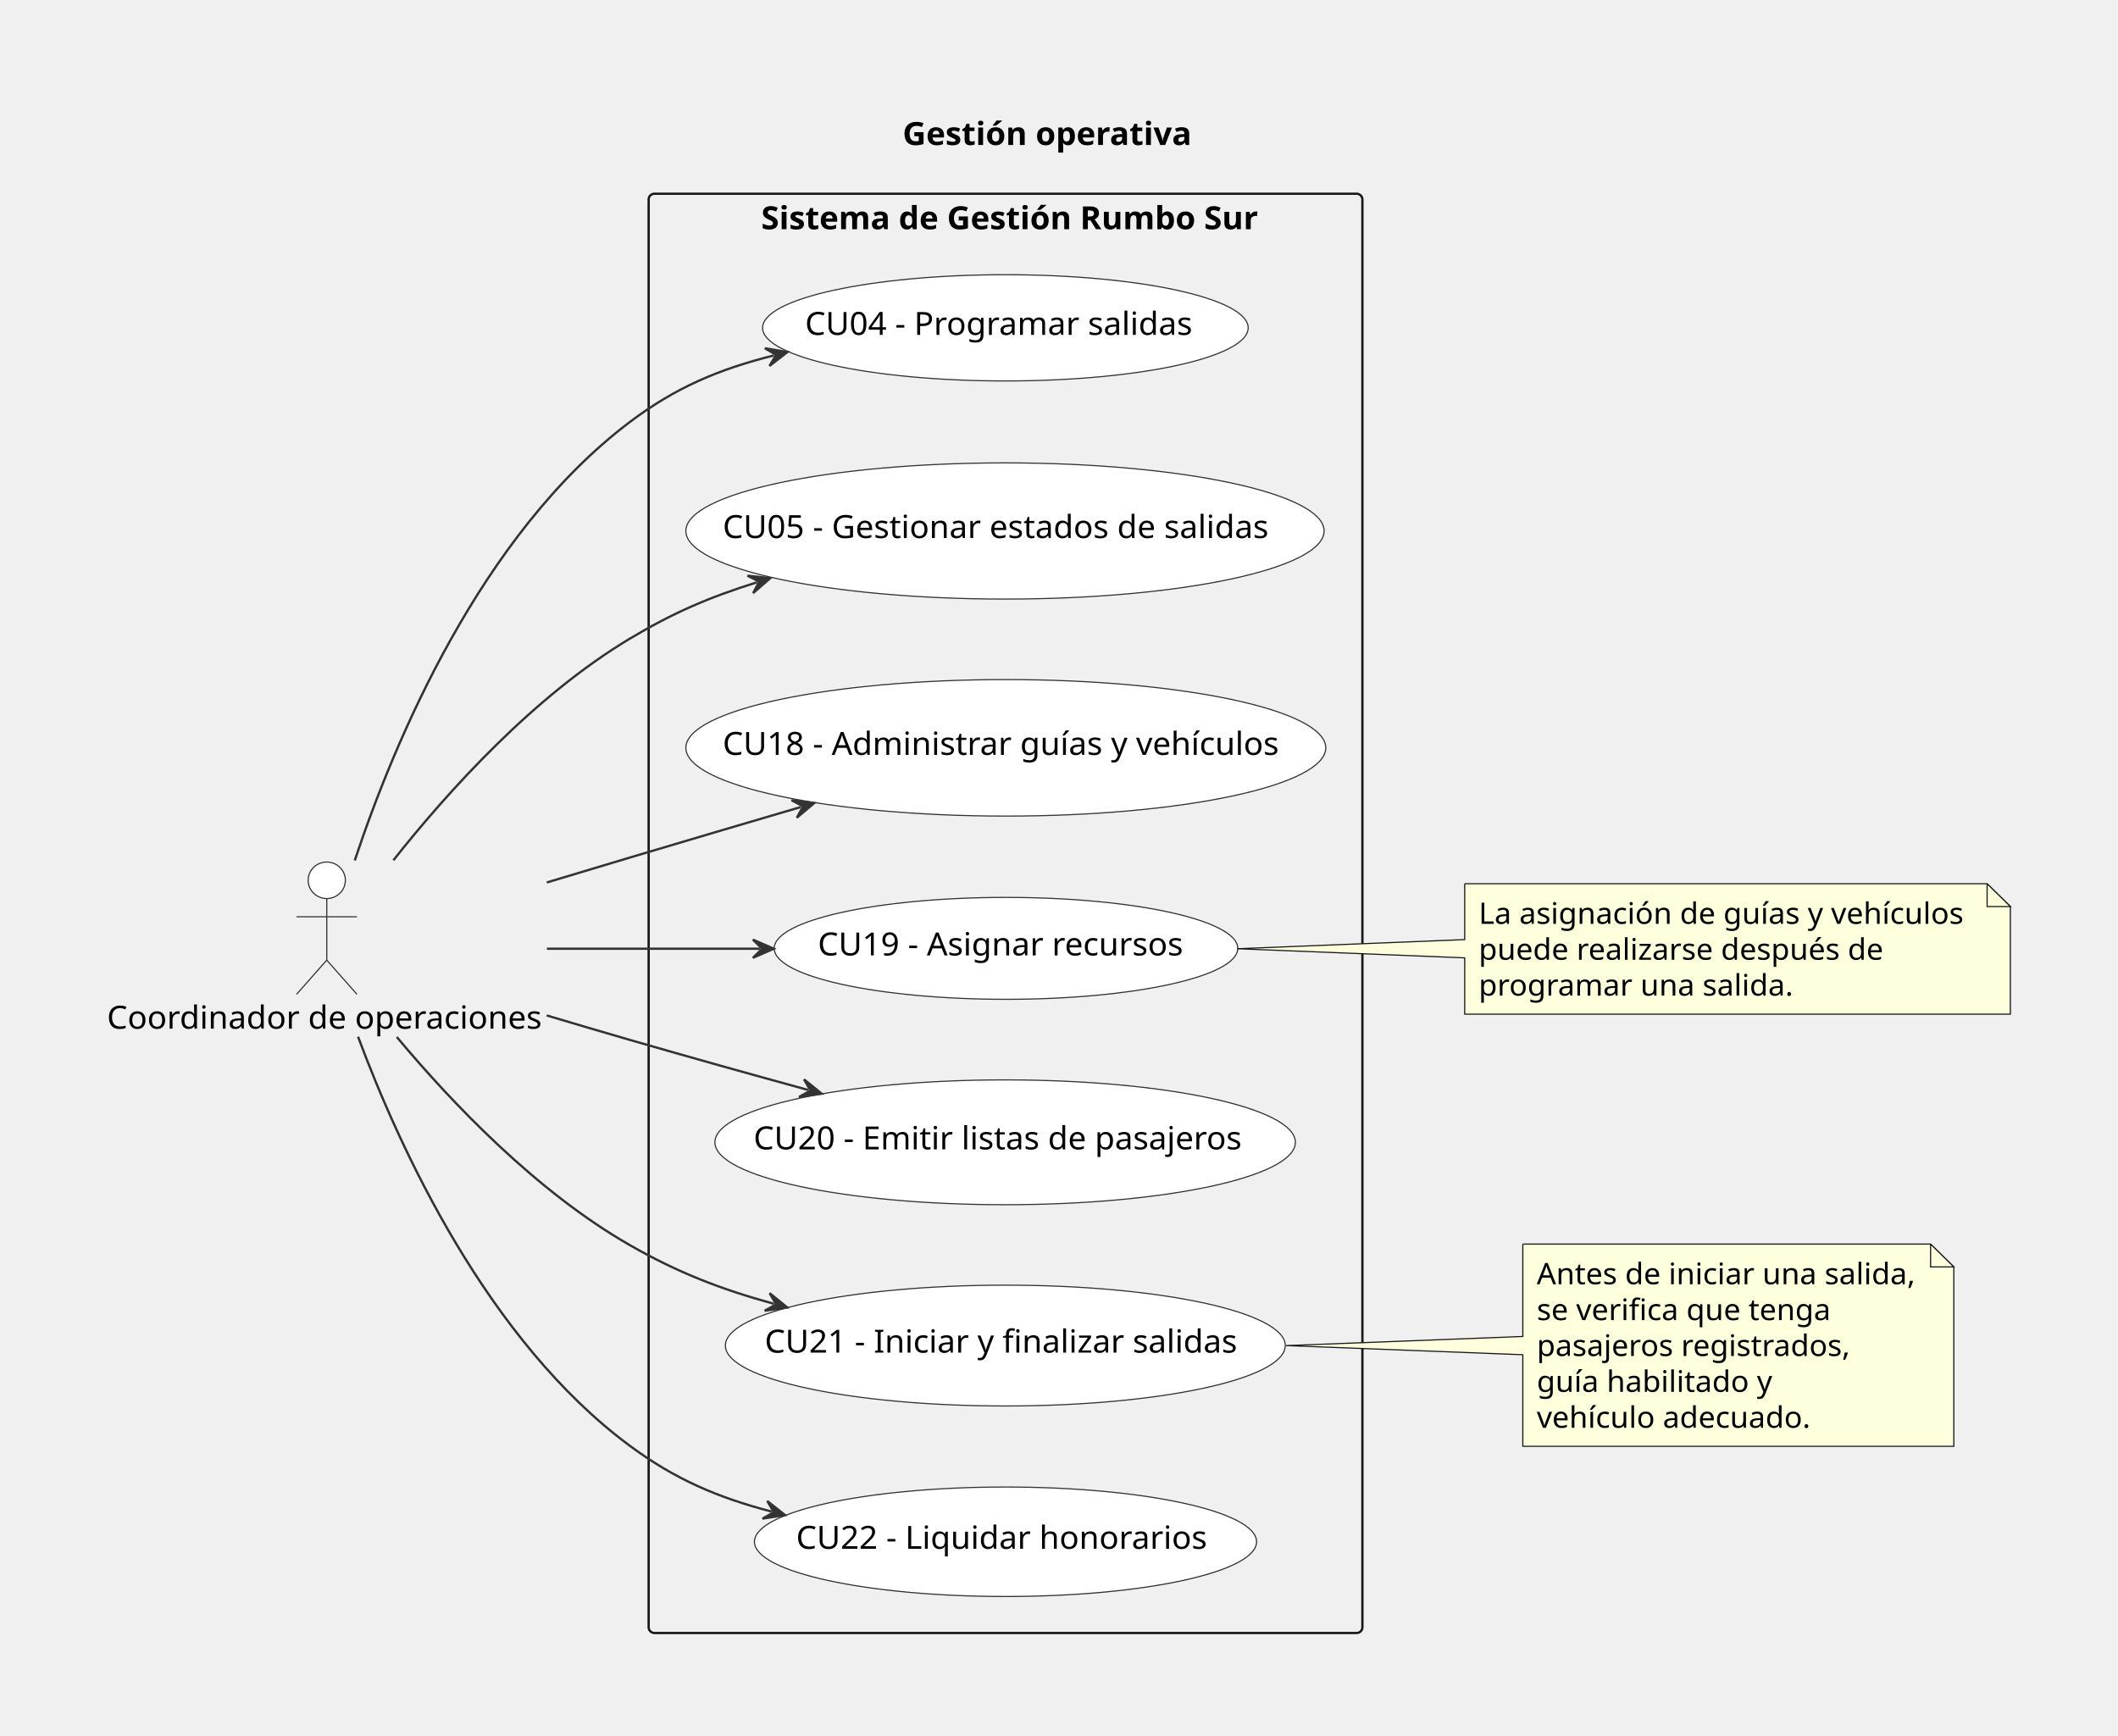
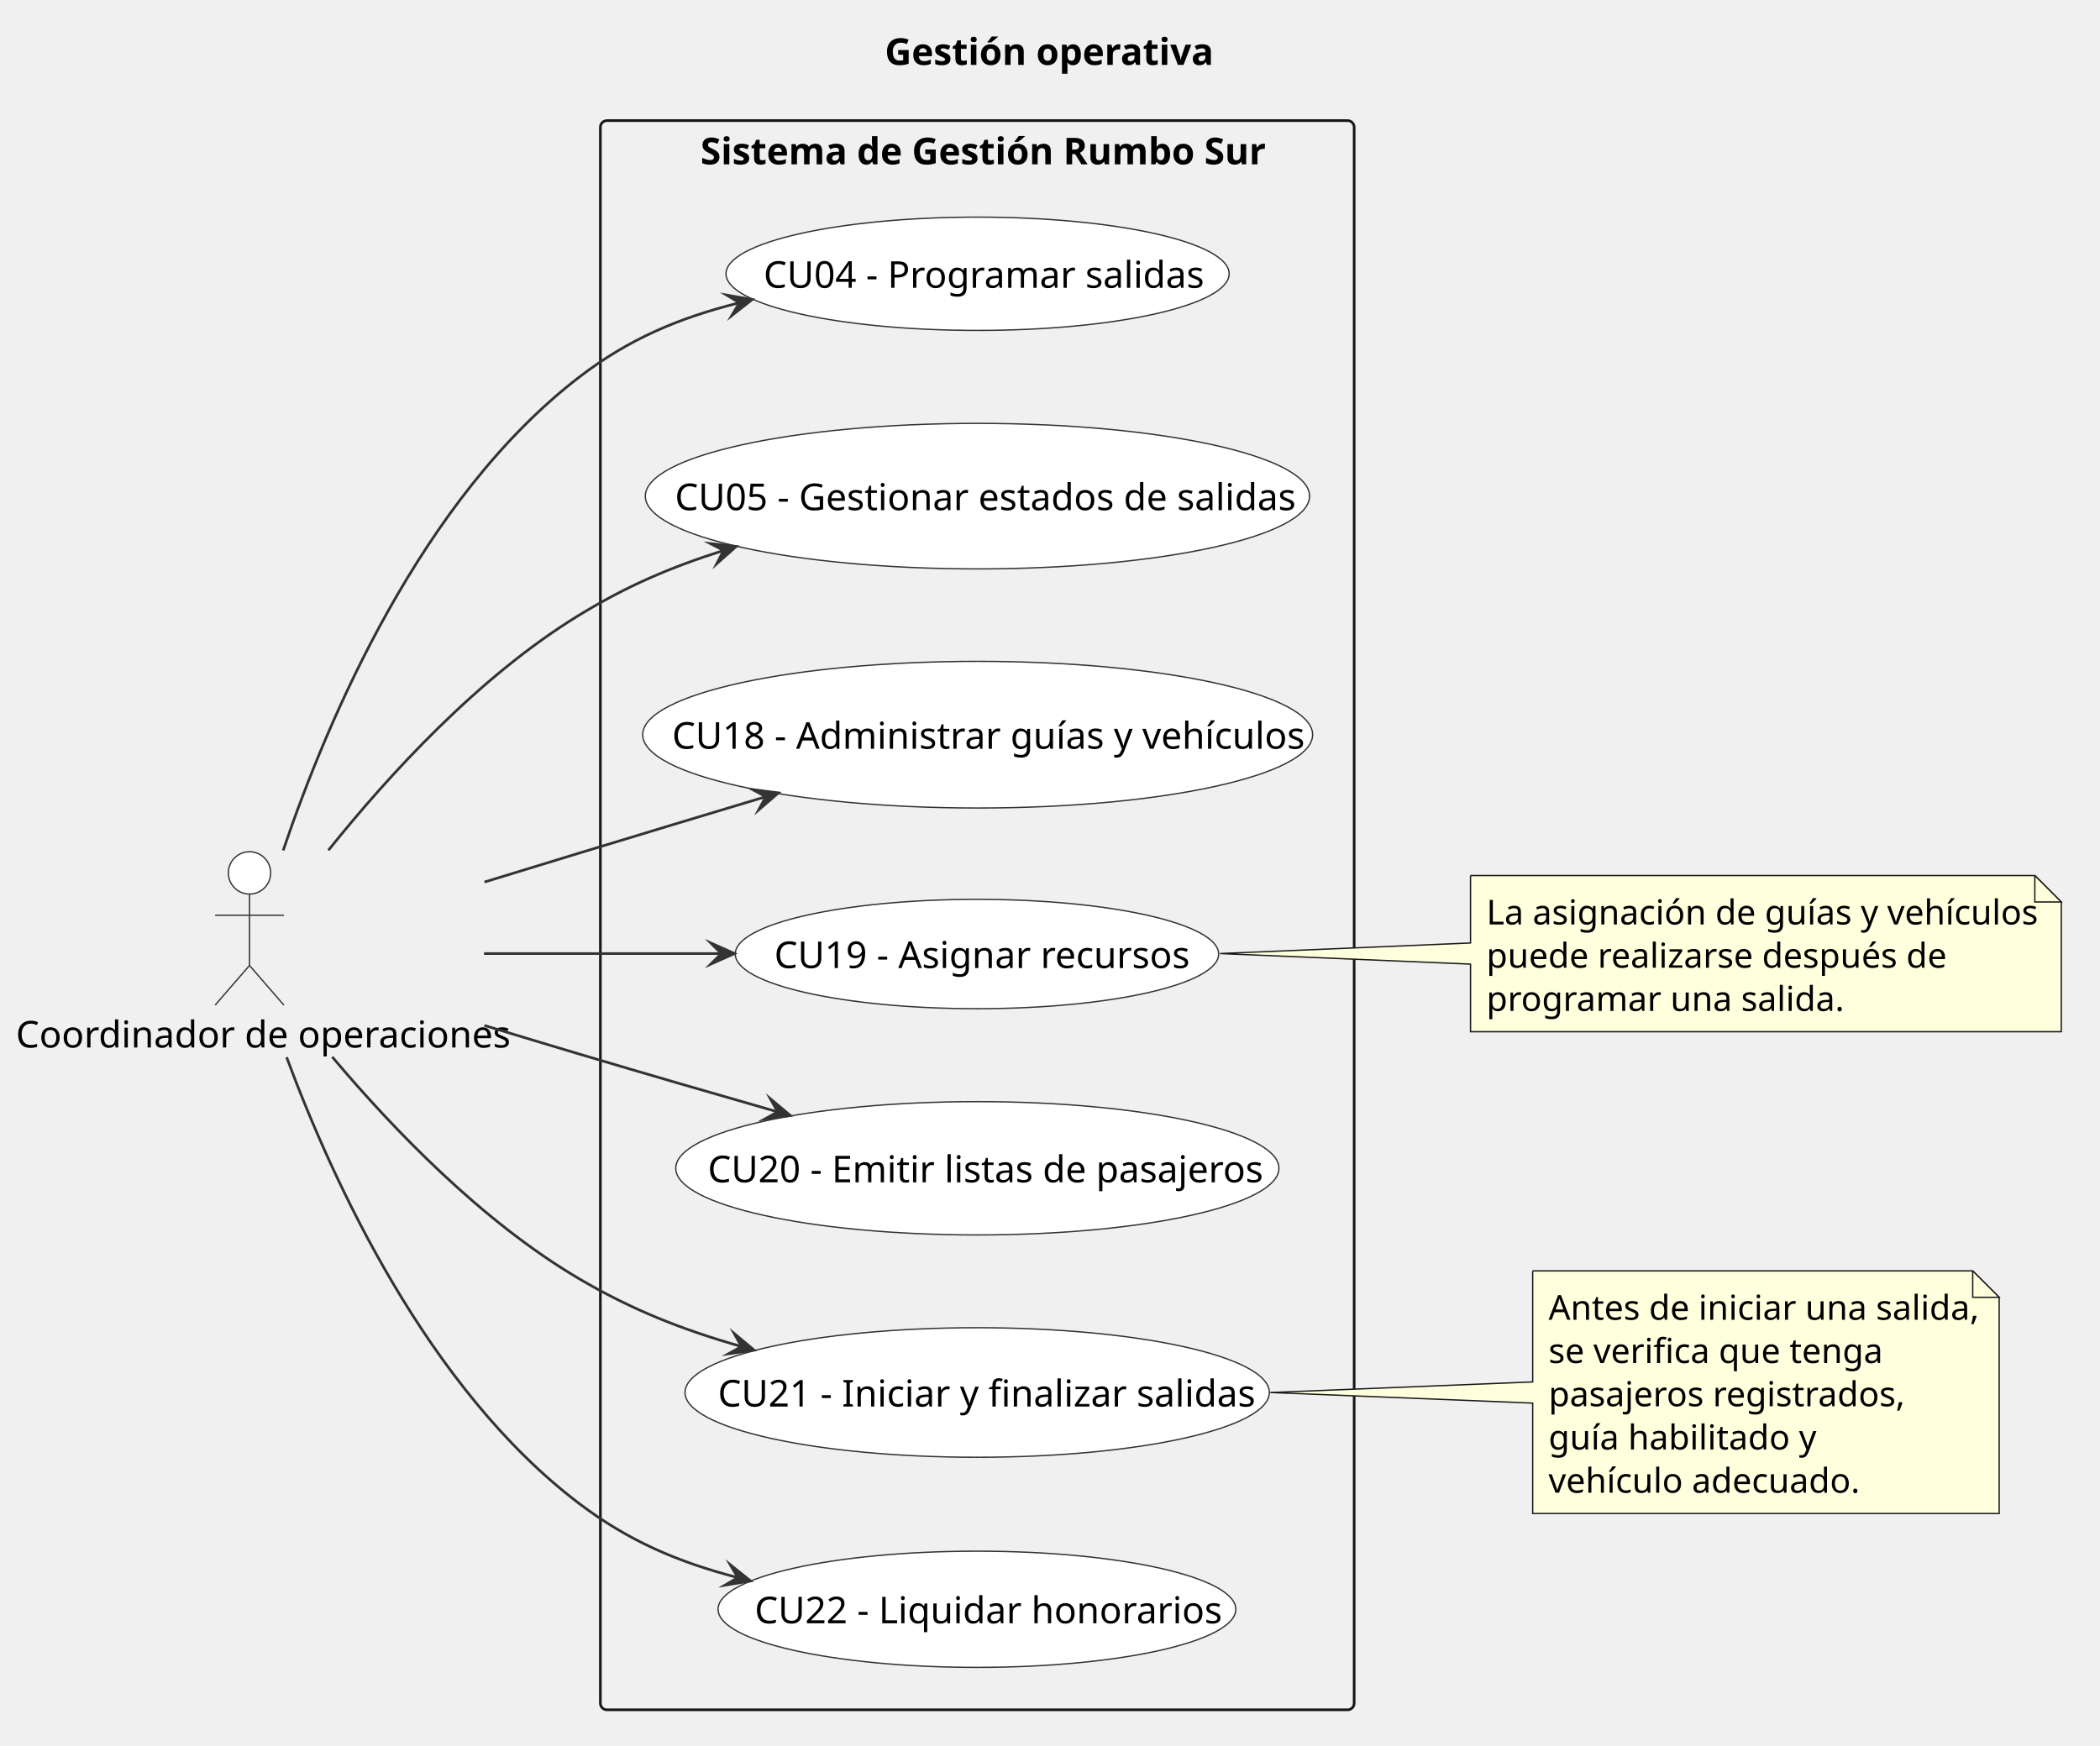
- <svg xmlns="http://www.w3.org/2000/svg" contentStyleType="text/css" height="761px" preserveAspectRatio="none" style="width:831px;height:681px;background:#FFFFFF;" version="1.1" viewBox="-40 -40 911 761" width="911px" zoomAndPan="magnify">
+ <svg xmlns="http://www.w3.org/2000/svg" version="1.1" data-diagram-type="DESCRIPTION" style="width:794px;height:660px;background:#FFFFFF;" width="794px" height="660px" viewBox="0 0 794 660" zoomAndPan="magnify" preserveAspectRatio="none" contentStyleType="text/css">
  <defs />
-   <g>
-     <text fill="#000000" font-family="sans-serif" font-size="14" font-weight="bold" lengthAdjust="spacing" textLength="121.249" x="348.226" y="23.562">Gestión operativa</text>
-     <g id="cluster_Sistema de Gestión Rumbo Sur">
-       <rect fill="none" height="631" rx="2.5" ry="2.5" style="stroke:#181818;stroke-width:1.0;" width="307" x="239" y="44.94" />
-       <text fill="#000000" font-family="sans-serif" font-size="14" font-weight="bold" lengthAdjust="spacing" textLength="210.191" x="287.404" y="60.502">Sistema de Gestión Rumbo Sur</text>
+   <g font-family="sans-serif" lengthAdjust="spacing">
+     <g class="title" data-source-line="1">
+       <text x="334.551" y="24.533" fill="#000" font-size="14" textLength="118.255" font-weight="700">Gestión operativa</text>
    </g>
-     <g id="elem_CU04">
-       <ellipse cx="392.437" cy="103.727" fill="#FFFFFF" rx="104.437" ry="23.287" style="stroke:#333333;stroke-width:0.5;" />
-       <text fill="#000000" font-family="sans-serif" font-size="14" lengthAdjust="spacing" textLength="172.348" x="306.263" y="106.82">CU04 - Programar salidas</text>
+     <g class="cluster" data-qualified-name="Sistema de Gesti.n Rumbo Sur" id="ent0002" data-source-line="21">
+       <rect x="227" y="45.609" width="285" height="601" fill="none" style="stroke:#181818;stroke-width:1;" rx="2.5" ry="2.5" />
+       <text x="264.869" y="62.143" fill="#000" font-size="14" textLength="209.262" font-weight="700">Sistema de Gestión Rumbo Sur</text>
    </g>
-     <g id="elem_CU05">
-       <ellipse cx="392.263" cy="192.792" fill="#FFFFFF" rx="137.263" ry="29.853" style="stroke:#333333;stroke-width:0.5;" />
-       <text fill="#000000" font-family="sans-serif" font-size="14" lengthAdjust="spacing" textLength="242.819" x="270.854" y="195.885">CU05 - Gestionar estados de salidas</text>
+     <g class="entity" data-qualified-name="Sistema de Gesti.n Rumbo Sur.CU04" id="ent0003" data-source-line="22">
+       <ellipse cx="369.617" cy="103.533" rx="95.117" ry="21.423" fill="#FFF" style="stroke:#333;stroke-width:0.5;" />
+       <text x="288.7" y="108.838" fill="#000" font-size="14" textLength="161.834">CU04 - Programar salidas</text>
    </g>
-     <g id="elem_CU18">
-       <ellipse cx="392.62" cy="287.863" fill="#FFFFFF" rx="137.62" ry="29.924" style="stroke:#333333;stroke-width:0.5;" />
-       <text fill="#000000" font-family="sans-serif" font-size="14" lengthAdjust="spacing" textLength="243.571" x="270.834" y="290.956">CU18 - Administrar guías y vehículos</text>
+     <g class="entity" data-qualified-name="Sistema de Gesti.n Rumbo Sur.CU05" id="ent0004" data-source-line="23">
+       <ellipse cx="369.571" cy="187.624" rx="125.571" ry="27.514" fill="#FFF" style="stroke:#333;stroke-width:0.5;" />
+       <text x="255.179" y="192.928" fill="#000" font-size="14" textLength="228.785">CU05 - Gestionar estados de salidas</text>
    </g>
-     <g id="elem_CU19">
-       <ellipse cx="392.694" cy="375.778" fill="#FFFFFF" rx="99.694" ry="22.339" style="stroke:#333333;stroke-width:0.5;" />
-       <text fill="#000000" font-family="sans-serif" font-size="14" lengthAdjust="spacing" textLength="161.855" x="311.767" y="378.871">CU19 - Asignar recursos</text>
+     <g class="entity" data-qualified-name="Sistema de Gesti.n Rumbo Sur.CU18" id="ent0005" data-source-line="24">
+       <ellipse cx="369.647" cy="277.839" rx="126.647" ry="27.729" fill="#FFF" style="stroke:#333;stroke-width:0.5;" />
+       <text x="254.103" y="283.143" fill="#000" font-size="14" textLength="231.089">CU18 - Administrar guías y vehículos</text>
    </g>
-     <g id="elem_CU20">
-       <ellipse cx="392.337" cy="460.807" fill="#FFFFFF" rx="124.837" ry="27.367" style="stroke:#333333;stroke-width:0.5;" />
-       <text fill="#000000" font-family="sans-serif" font-size="14" lengthAdjust="spacing" textLength="216.481" x="284.097" y="463.9">CU20 - Emitir listas de pasajeros</text>
+     <g class="entity" data-qualified-name="Sistema de Gesti.n Rumbo Sur.CU19" id="ent0006" data-source-line="25">
+       <ellipse cx="369.382" cy="360.786" rx="91.382" ry="20.676" fill="#FFF" style="stroke:#333;stroke-width:0.5;" />
+       <text x="292.744" y="366.09" fill="#000" font-size="14" textLength="153.275">CU19 - Asignar recursos</text>
    </g>
-     <g id="elem_CU21">
-       <ellipse cx="392.413" cy="549.922" fill="#FFFFFF" rx="120.413" ry="26.483" style="stroke:#333333;stroke-width:0.5;" />
-       <text fill="#000000" font-family="sans-serif" font-size="14" lengthAdjust="spacing" textLength="207.019" x="288.903" y="553.015">CU21 - Iniciar y finalizar salidas</text>
+     <g class="entity" data-qualified-name="Sistema de Gesti.n Rumbo Sur.CU20" id="ent0007" data-source-line="26">
+       <ellipse cx="369.525" cy="441.814" rx="114.025" ry="25.205" fill="#FFF" style="stroke:#333;stroke-width:0.5;" />
+       <text x="267.601" y="447.119" fill="#000" font-size="14" textLength="203.848">CU20 - Emitir listas de pasajeros</text>
    </g>
-     <g id="elem_CU22">
-       <ellipse cx="392.49" cy="635.938" fill="#FFFFFF" rx="107.99" ry="23.998" style="stroke:#333333;stroke-width:0.5;" />
-       <text fill="#000000" font-family="sans-serif" font-size="14" lengthAdjust="spacing" textLength="180.141" x="302.42" y="639.03">CU22 - Liquidar honorarios</text>
+     <g class="entity" data-qualified-name="Sistema de Gesti.n Rumbo Sur.CU21" id="ent0008" data-source-line="27">
+       <ellipse cx="369.465" cy="526.602" rx="110.465" ry="24.493" fill="#FFF" style="stroke:#333;stroke-width:0.5;" />
+       <text x="271.431" y="531.907" fill="#000" font-size="14" textLength="196.068">CU21 - Iniciar y finalizar salidas</text>
    </g>
-     <g id="elem_COO">
-       <ellipse cx="100.548" cy="345.94" fill="#FFFFFF" rx="8" ry="8" style="stroke:#333333;stroke-width:0.5;" />
-       <path d="M100.548,353.94 L100.548,380.94 M87.548,361.94 L113.548,361.94 M100.548,380.94 L87.548,395.94 M100.548,380.94 L113.548,395.94 " fill="none" style="stroke:#333333;stroke-width:0.5;" />
-       <text fill="#000000" font-family="sans-serif" font-size="14" lengthAdjust="spacing" textLength="189.096" x="6" y="411.002">Coordinador de operaciones</text>
+     <g class="entity" data-qualified-name="Sistema de Gesti.n Rumbo Sur.CU22" id="ent0009" data-source-line="28">
+       <ellipse cx="369.376" cy="608.585" rx="97.876" ry="21.975" fill="#FFF" style="stroke:#333;stroke-width:0.5;" />
+       <text x="285.332" y="613.889" fill="#000" font-size="14" textLength="168.089">CU22 - Liquidar honorarios</text>
    </g>
-     <g id="elem_GMN18">
-       <path d="M590,347.44 L590,371.94 L492.11,375.94 L590,379.94 L590,404.628 A0,0 0 0 0 590,404.628 L824.7,404.628 A0,0 0 0 0 824.7,404.628 L824.7,357.44 L814.7,347.44 L590,347.44 A0,0 0 0 0 590,347.44 " fill="#FEFFDD" style="stroke:#181818;stroke-width:0.5;" />
-       <path d="M814.7,347.44 L814.7,357.44 L824.7,357.44 L814.7,347.44 " fill="#FEFFDD" style="stroke:#181818;stroke-width:0.5;" />
-       <text fill="#000000" font-family="sans-serif" font-size="13" lengthAdjust="spacing" textLength="213.7" x="596" y="365.033">La asignación de guías y vehículos</text>
-       <text fill="#000000" font-family="sans-serif" font-size="13" lengthAdjust="spacing" textLength="177.645" x="596" y="380.763">puede realizarse después de</text>
-       <text fill="#000000" font-family="sans-serif" font-size="13" lengthAdjust="spacing" textLength="133.84" x="596" y="396.492">programar una salida.</text>
+     <g class="entity" data-qualified-name="COO" id="ent0001" data-source-line="19">
+       <ellipse cx="94.337" cy="330.109" rx="8" ry="8" fill="#FFF" style="stroke:#333;stroke-width:0.5;" />
+       <path d="M94.337,338.109 L94.337,365.109 M81.337,346.109 L107.337,346.109 M94.337,365.109 L81.337,380.109 M94.337,365.109 L107.337,380.109" style="stroke:#333;stroke-width:0.5;" fill="none" />
+       <text x="6" y="396.143" fill="#000" font-size="14" textLength="176.675">Coordinador de operaciones</text>
    </g>
-     <g id="elem_GMN21">
-       <path d="M615,505.44 L615,545.939 L513.17,549.939 L615,553.939 L615,594.087 A0,0 0 0 0 615,594.087 L800.385,594.087 A0,0 0 0 0 800.385,594.087 L800.385,515.439 L790.385,505.44 L615,505.44 A0,0 0 0 0 615,505.44 " fill="#FEFFDD" style="stroke:#181818;stroke-width:0.5;" />
-       <path d="M790.385,505.44 L790.385,515.439 L800.385,515.439 L790.385,505.44 " fill="#FEFFDD" style="stroke:#181818;stroke-width:0.5;" />
-       <text fill="#000000" font-family="sans-serif" font-size="13" lengthAdjust="spacing" textLength="164.385" x="621" y="523.033">Antes de iniciar una salida,</text>
-       <text fill="#000000" font-family="sans-serif" font-size="13" lengthAdjust="spacing" textLength="129.035" x="621" y="538.763">se verifica que tenga</text>
-       <text fill="#000000" font-family="sans-serif" font-size="13" lengthAdjust="spacing" textLength="136.621" x="621" y="554.492">pasajeros registrados,</text>
-       <text fill="#000000" font-family="sans-serif" font-size="13" lengthAdjust="spacing" textLength="100.426" x="621" y="570.222">guía habilitado y</text>
-       <text fill="#000000" font-family="sans-serif" font-size="13" lengthAdjust="spacing" textLength="120.186" x="621" y="585.951">vehículo adecuado.</text>
+     <g class="entity" data-qualified-name="GMN17" id="ent0018" data-source-line="41">
+       <path d="M556,331.109 L556,356.609 L461.32,360.609 L556,364.609 L556,390.164 A0,0 0 0 0 556,390.164 L779.357,390.164 A0,0 0 0 0 779.357,390.164 L779.357,341.109 L769.357,331.109 L556,331.109 A0,0 0 0 0 556,331.109" style="stroke:#181818;stroke-width:0.5;" fill="#FEFFDD" />
+       <path d="M769.357,331.109 L769.357,341.109 L779.357,341.109 L769.357,331.109" style="stroke:#181818;stroke-width:0.5;" fill="#FEFFDD" />
+       <text x="562" y="349.604" fill="#000" font-size="13" textLength="202.357">La asignación de guías y vehículos</text>
+       <text x="562" y="365.956" fill="#000" font-size="13" textLength="166.95">puede realizarse después de</text>
+       <text x="562" y="382.308" fill="#000" font-size="13" textLength="126.458">programar una salida.</text>
    </g>
-     <g id="link_COO_CU04">
-       <path d="M112.59,337.25 C129.47,285.45 166.64,194.369 231,144.94 C250.5,129.959 269.066,121.903 292.886,115.823 " fill="none" id="COO-to-CU04" style="stroke:#333333;stroke-width:1.0;" />
-       <polygon fill="#333333" points="298.7,114.34,288.99,112.69,293.855,115.576,290.969,120.441,298.7,114.34" style="stroke:#333333;stroke-width:1.0;" />
+     <g class="entity" data-qualified-name="GMN20" id="ent0021" data-source-line="47">
+       <path d="M579.5,480.609 L579.5,522.609 L480.3,526.609 L579.5,530.609 L579.5,572.367 A0,0 0 0 0 579.5,572.367 L755.872,572.367 A0,0 0 0 0 755.872,572.367 L755.872,490.609 L745.872,480.609 L579.5,480.609 A0,0 0 0 0 579.5,480.609" style="stroke:#181818;stroke-width:0.5;" fill="#FEFFDD" />
+       <path d="M745.872,480.609 L745.872,490.609 L755.872,490.609 L745.872,480.609" style="stroke:#181818;stroke-width:0.5;" fill="#FEFFDD" />
+       <text x="585.5" y="499.104" fill="#000" font-size="13" textLength="155.372">Antes de iniciar una salida,</text>
+       <text x="585.5" y="515.456" fill="#000" font-size="13" textLength="119.964">se verifica que tenga</text>
+       <text x="585.5" y="531.808" fill="#000" font-size="13" textLength="127.899">pasajeros registrados,</text>
+       <text x="585.5" y="548.159" fill="#000" font-size="13" textLength="94.682">guía habilitado y</text>
+       <text x="585.5" y="564.511" fill="#000" font-size="13" textLength="112.753">vehículo adecuado.</text>
    </g>
-     <g id="link_COO_CU05">
-       <path d="M129.2,337.159 C152.95,306.579 189.8,265.05 231,239.94 C249.35,228.76 264.784,221.934 285.584,215.294 " fill="none" id="COO-to-CU05" style="stroke:#333333;stroke-width:1.0;" />
-       <polygon fill="#333333" points="291.3,213.47,281.51,212.396,286.537,214.99,283.943,220.017,291.3,213.47" style="stroke:#333333;stroke-width:1.0;" />
+     <g class="link" data-entity-1="ent0001" data-entity-2="ent0003" id="lnk10" data-source-line="31" data-link-type="dependency">
+       <path d="M107.07,321.609 C123.71,272.379 159.16,188.599 219,142.609 C237.82,128.139 256.65,120.236 279.57,114.486" style="stroke:#333;stroke-width:1;" fill="none" id="COO-to-CU04" />
+       <polygon points="284.42,113.269,274.717,111.58,279.57,114.486,276.664,119.339,284.42,113.269" fill="#333" style="stroke:#333;stroke-width:1;stroke-linejoin:miter;stroke-miterlimit:10;" />
    </g>
-     <g id="link_COO_CU18">
-       <path d="M195.19,346.889 C207.24,343.19 219.41,339.459 231,335.94 C256.74,328.12 279.081,321.398 304.471,313.808 " fill="none" id="COO-to-CU18" style="stroke:#333333;stroke-width:1.0;" />
-       <polygon fill="#333333" points="310.22,312.089,300.451,310.835,305.43,313.522,302.743,318.5,310.22,312.089" style="stroke:#333333;stroke-width:1.0;" />
+     <g class="link" data-entity-1="ent0001" data-entity-2="ent0004" id="lnk11" data-source-line="32" data-link-type="dependency">
+       <path d="M124.17,321.549 C146.95,293.109 181.17,255.689 219,232.609 C237.05,221.599 253.214,214.632 273.594,208.162" style="stroke:#333;stroke-width:1;" fill="none" id="COO-to-CU05" />
+       <polygon points="278.36,206.649,268.572,205.56,273.594,208.162,270.992,213.185,278.36,206.649" fill="#333" style="stroke:#333;stroke-width:1;stroke-linejoin:miter;stroke-miterlimit:10;" />
    </g>
-     <g id="link_COO_CU19">
-       <path d="M195.25,375.94 C226.45,375.94 255.27,375.94 286.83,375.94 " fill="none" id="COO-to-CU19" style="stroke:#333333;stroke-width:1.0;" />
-       <polygon fill="#333333" points="292.83,375.94,283.83,371.94,287.83,375.94,283.83,379.94,292.83,375.94" style="stroke:#333333;stroke-width:1.0;" />
+     <g class="link" data-entity-1="ent0001" data-entity-2="ent0005" id="lnk12" data-source-line="33" data-link-type="dependency">
+       <path d="M183.19,333.559 C195.22,329.869 207.41,326.139 219,322.609 C243.5,315.149 265.502,308.509 289.542,301.279" style="stroke:#333;stroke-width:1;" fill="none" id="COO-to-CU18" />
+       <polygon points="294.33,299.839,284.559,298.601,289.542,301.279,286.863,306.262,294.33,299.839" fill="#333" style="stroke:#333;stroke-width:1;stroke-linejoin:miter;stroke-miterlimit:10;" />
    </g>
-     <g id="link_COO_CU20">
-       <path d="M195.13,405.18 C207.19,408.849 219.38,412.519 231,415.94 C257.79,423.829 281.411,430.557 307.641,437.877 " fill="none" id="COO-to-CU20" style="stroke:#333333;stroke-width:1.0;" />
-       <polygon fill="#333333" points="313.42,439.49,305.826,433.217,308.604,438.146,303.676,440.923,313.42,439.49" style="stroke:#333333;stroke-width:1.0;" />
+     <g class="link" data-entity-1="ent0001" data-entity-2="ent0006" id="lnk13" data-source-line="34" data-link-type="dependency">
+       <path d="M183.01,360.609 C213.26,360.609 242.22,360.609 272.73,360.609" style="stroke:#333;stroke-width:1;" fill="none" id="COO-to-CU19" />
+       <polygon points="277.73,360.609,268.73,356.609,272.73,360.609,268.73,364.609,277.73,360.609" fill="#333" style="stroke:#333;stroke-width:1;stroke-linejoin:miter;stroke-miterlimit:10;" />
    </g>
-     <g id="link_COO_CU21">
-       <path d="M130.67,414.649 C154.59,443.81 190.95,482.61 231,505.94 C251.6,517.939 269.813,525.148 292.863,531.618 " fill="none" id="COO-to-CU21" style="stroke:#333333;stroke-width:1.0;" />
-       <polygon fill="#333333" points="298.64,533.24,291.056,526.956,293.826,531.888,288.894,534.658,298.64,533.24" style="stroke:#333333;stroke-width:1.0;" />
+     <g class="link" data-entity-1="ent0001" data-entity-2="ent0007" id="lnk14" data-source-line="35" data-link-type="dependency">
+       <path d="M183.15,387.799 C195.18,391.469 207.39,395.149 219,398.609 C245.01,406.349 268.834,413.262 294.024,420.482" style="stroke:#333;stroke-width:1;" fill="none" id="COO-to-CU20" />
+       <polygon points="298.83,421.859,291.28,415.534,294.024,420.482,289.076,423.225,298.83,421.859" fill="#333" style="stroke:#333;stroke-width:1;stroke-linejoin:miter;stroke-miterlimit:10;" />
    </g>
-     <g id="link_COO_CU22">
-       <path d="M114.01,414.529 C131.97,463.709 169.81,547.87 231,593.939 C250.33,608.49 268.452,616.478 291.882,622.708 " fill="none" id="COO-to-CU22" style="stroke:#333333;stroke-width:1.0;" />
-       <polygon fill="#333333" points="297.68,624.25,290.01,618.071,292.848,622.965,287.954,625.802,297.68,624.25" style="stroke:#333333;stroke-width:1.0;" />
+     <g class="link" data-entity-1="ent0001" data-entity-2="ent0008" id="lnk15" data-source-line="36" data-link-type="dependency">
+       <path d="M125.61,399.679 C148.49,426.859 182.22,461.979 219,483.609 C239.14,495.449 257.922,502.827 280.342,509.227" style="stroke:#333;stroke-width:1;" fill="none" id="COO-to-CU21" />
+       <polygon points="285.15,510.599,277.594,504.283,280.342,509.227,275.398,511.975,285.15,510.599" fill="#333" style="stroke:#333;stroke-width:1;stroke-linejoin:miter;stroke-miterlimit:10;" />
+     </g>
+     <g class="link" data-entity-1="ent0001" data-entity-2="ent0009" id="lnk16" data-source-line="37" data-link-type="dependency">
+       <path d="M108.37,399.829 C125.88,447.009 161.75,525.249 219,568.609 C237.74,582.799 256.302,590.708 278.972,596.618" style="stroke:#333;stroke-width:1;" fill="none" id="COO-to-CU22" />
+       <polygon points="283.81,597.879,276.11,591.738,278.972,596.618,274.092,599.48,283.81,597.879" fill="#333" style="stroke:#333;stroke-width:1;stroke-linejoin:miter;stroke-miterlimit:10;" />
    </g>
  </g>
</svg>
